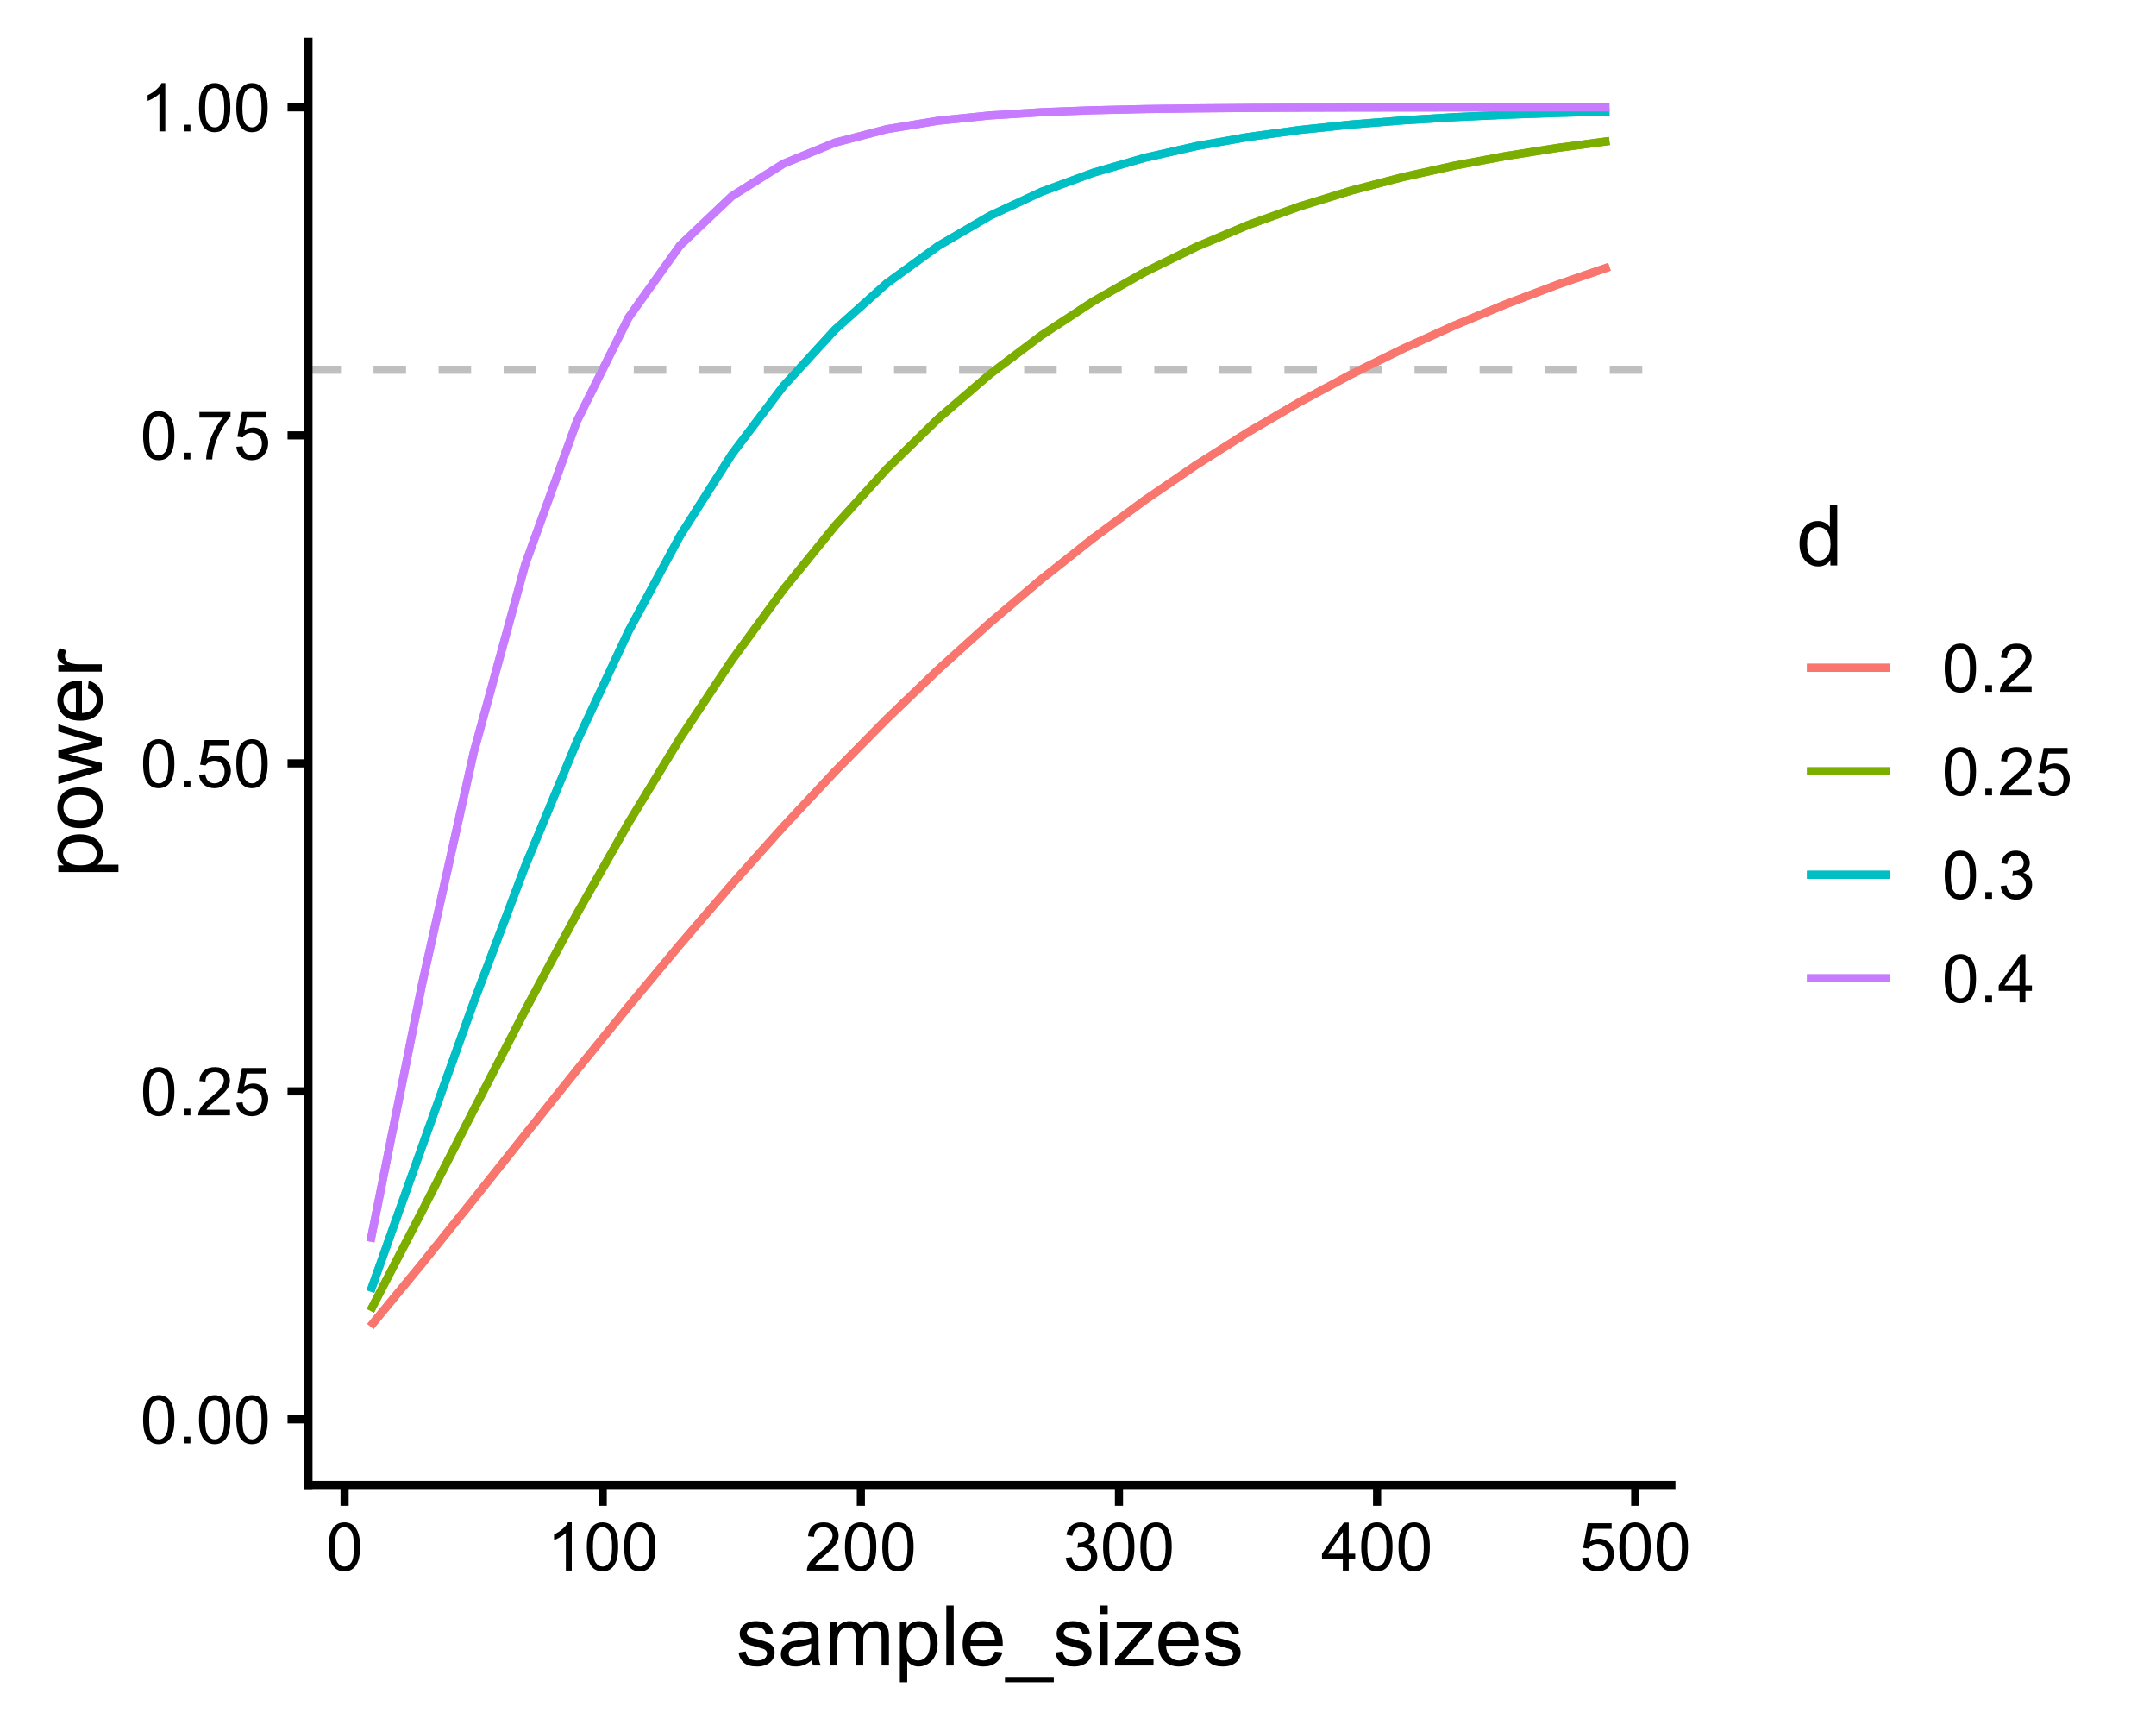
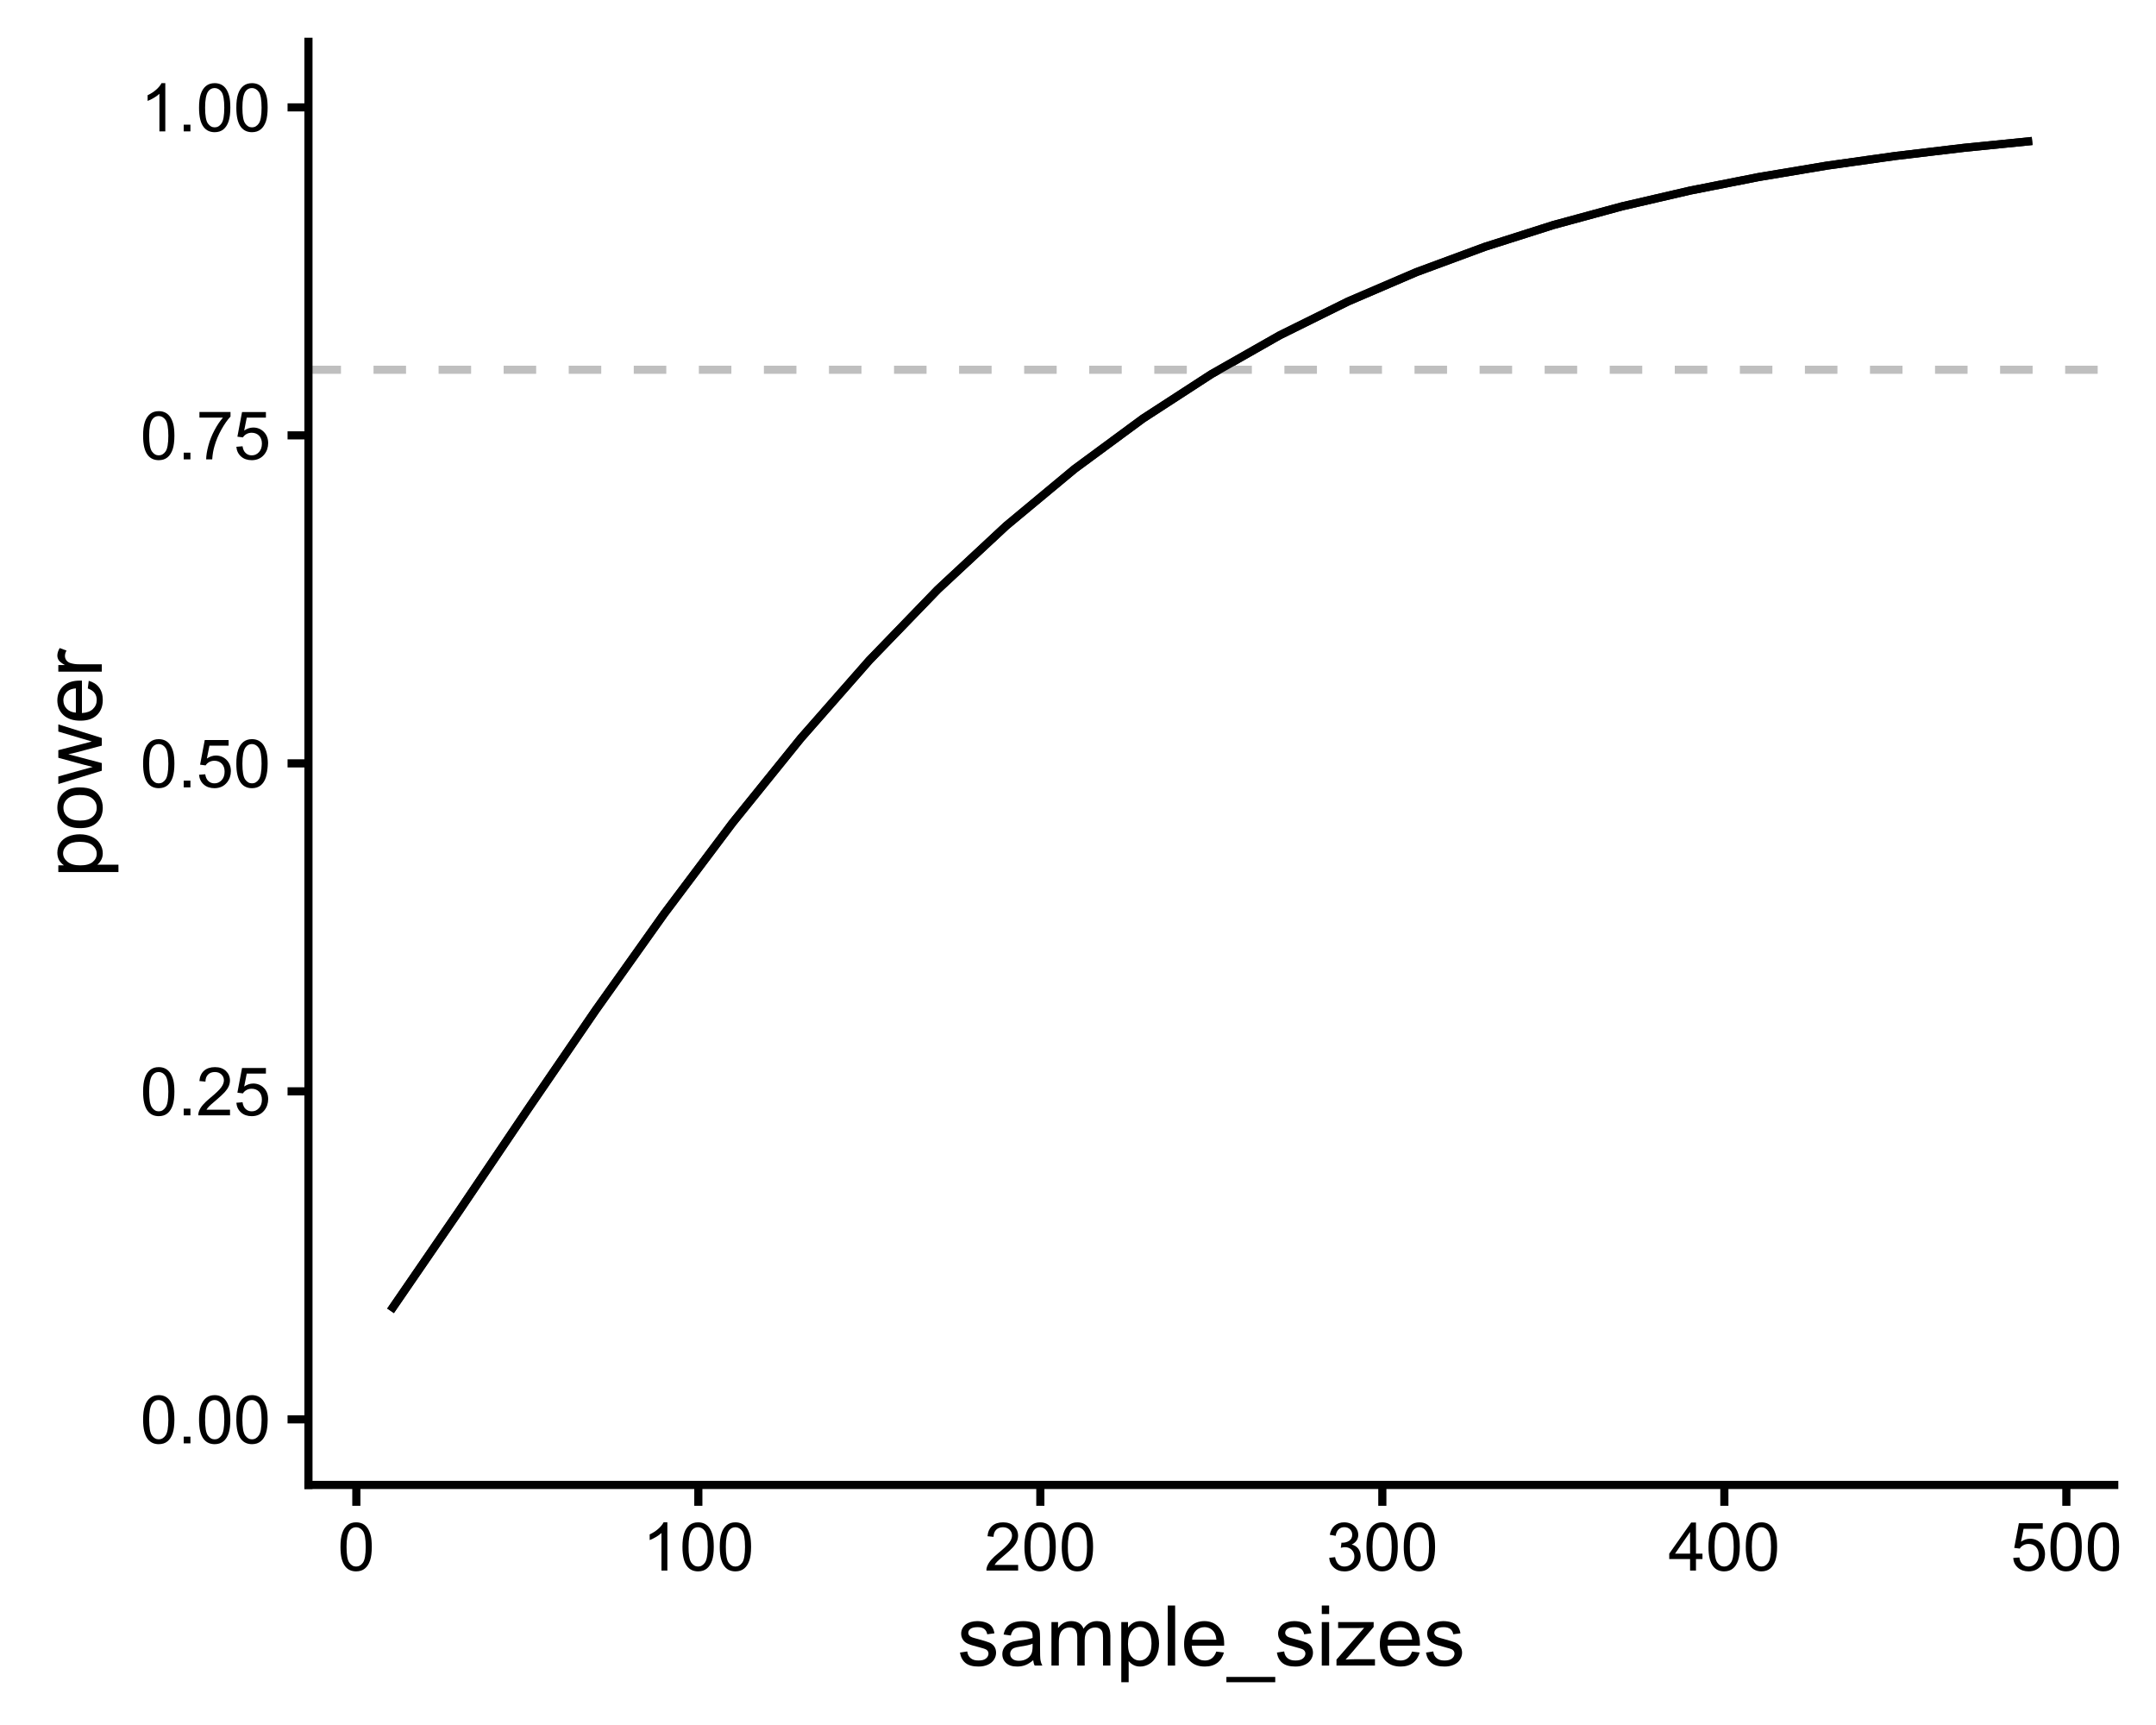
<svg xmlns="http://www.w3.org/2000/svg" xmlns:xlink="http://www.w3.org/1999/xlink" width="360pt" height="288pt" viewBox="0 0 360 288">
  <defs>
    <g>
      <g id="glyph-0-0">
        <path d="M 0.465 -3.953 C 0.461 -4.898 0.559 -5.66 0.758 -6.242 C 0.949 -6.816 1.238 -7.262 1.625 -7.578 C 2.008 -7.891 2.492 -8.051 3.078 -8.051 C 3.504 -8.051 3.883 -7.961 4.211 -7.789 C 4.535 -7.613 4.805 -7.363 5.016 -7.039 C 5.227 -6.711 5.391 -6.316 5.512 -5.848 C 5.629 -5.379 5.688 -4.746 5.691 -3.953 C 5.688 -3.012 5.594 -2.254 5.402 -1.676 C 5.207 -1.098 4.918 -0.648 4.535 -0.336 C 4.152 -0.02 3.664 0.133 3.078 0.137 C 2.301 0.133 1.695 -0.141 1.258 -0.695 C 0.727 -1.359 0.461 -2.445 0.465 -3.953 Z M 1.477 -3.953 C 1.477 -2.637 1.629 -1.762 1.938 -1.324 C 2.246 -0.887 2.625 -0.668 3.078 -0.672 C 3.527 -0.668 3.91 -0.887 4.219 -1.328 C 4.523 -1.762 4.676 -2.637 4.68 -3.953 C 4.676 -5.27 4.523 -6.145 4.219 -6.582 C 3.91 -7.012 3.523 -7.23 3.066 -7.234 C 2.613 -7.23 2.254 -7.039 1.984 -6.66 C 1.645 -6.172 1.477 -5.27 1.477 -3.953 Z M 1.477 -3.953 " />
      </g>
      <g id="glyph-0-1">
        <path d="M 1.016 0 L 1.016 -1.121 L 2.137 -1.121 L 2.137 0 Z M 1.016 0 " />
      </g>
      <g id="glyph-0-2">
        <path d="M 5.637 -0.945 L 5.637 0 L 0.34 0 C 0.332 -0.234 0.367 -0.461 0.453 -0.684 C 0.586 -1.043 0.805 -1.398 1.102 -1.75 C 1.398 -2.098 1.828 -2.504 2.391 -2.965 C 3.258 -3.676 3.844 -4.238 4.156 -4.66 C 4.461 -5.074 4.617 -5.473 4.617 -5.848 C 4.617 -6.234 4.477 -6.562 4.195 -6.832 C 3.914 -7.098 3.551 -7.23 3.105 -7.234 C 2.629 -7.23 2.25 -7.09 1.969 -6.809 C 1.684 -6.523 1.539 -6.129 1.535 -5.629 L 0.523 -5.73 C 0.59 -6.484 0.852 -7.059 1.305 -7.457 C 1.754 -7.852 2.363 -8.051 3.129 -8.051 C 3.895 -8.051 4.5 -7.836 4.953 -7.41 C 5.398 -6.98 5.625 -6.453 5.629 -5.824 C 5.625 -5.504 5.559 -5.188 5.43 -4.879 C 5.297 -4.566 5.078 -4.238 4.777 -3.898 C 4.469 -3.555 3.965 -3.086 3.258 -2.488 C 2.668 -1.992 2.289 -1.656 2.121 -1.48 C 1.953 -1.301 1.812 -1.121 1.707 -0.945 Z M 5.637 -0.945 " />
      </g>
      <g id="glyph-0-3">
        <path d="M 0.465 -2.102 L 1.5 -2.188 C 1.574 -1.68 1.75 -1.301 2.031 -1.051 C 2.309 -0.793 2.645 -0.668 3.039 -0.672 C 3.512 -0.668 3.914 -0.848 4.242 -1.207 C 4.57 -1.566 4.734 -2.039 4.734 -2.629 C 4.734 -3.188 4.574 -3.629 4.262 -3.957 C 3.941 -4.277 3.531 -4.441 3.023 -4.445 C 2.703 -4.441 2.414 -4.371 2.164 -4.23 C 1.906 -4.086 1.707 -3.898 1.562 -3.668 L 0.641 -3.789 L 1.418 -7.906 L 5.402 -7.906 L 5.402 -6.969 L 2.203 -6.969 L 1.773 -4.812 C 2.25 -5.145 2.754 -5.312 3.285 -5.316 C 3.984 -5.312 4.574 -5.07 5.059 -4.586 C 5.535 -4.098 5.777 -3.477 5.781 -2.719 C 5.777 -1.992 5.566 -1.363 5.145 -0.836 C 4.629 -0.188 3.926 0.133 3.039 0.137 C 2.309 0.133 1.715 -0.066 1.254 -0.477 C 0.793 -0.883 0.527 -1.426 0.465 -2.102 Z M 0.465 -2.102 " />
      </g>
      <g id="glyph-0-4">
        <path d="M 0.531 -6.969 L 0.531 -7.914 L 5.719 -7.914 L 5.719 -7.148 C 5.207 -6.602 4.699 -5.879 4.199 -4.98 C 3.695 -4.082 3.309 -3.156 3.039 -2.203 C 2.84 -1.531 2.715 -0.797 2.664 0 L 1.652 0 C 1.66 -0.629 1.781 -1.391 2.023 -2.285 C 2.258 -3.176 2.598 -4.035 3.043 -4.867 C 3.48 -5.695 3.953 -6.395 4.457 -6.969 Z M 0.531 -6.969 " />
      </g>
      <g id="glyph-0-5">
        <path d="M 4.172 0 L 3.188 0 L 3.188 -6.273 C 2.949 -6.043 2.637 -5.816 2.254 -5.594 C 1.867 -5.363 1.523 -5.195 1.219 -5.086 L 1.219 -6.039 C 1.77 -6.293 2.25 -6.605 2.664 -6.977 C 3.074 -7.344 3.367 -7.703 3.539 -8.051 L 4.172 -8.051 Z M 4.172 0 " />
      </g>
      <g id="glyph-0-6">
        <path d="M 0.469 -2.117 L 1.453 -2.246 C 1.566 -1.684 1.758 -1.281 2.031 -1.039 C 2.301 -0.789 2.633 -0.668 3.023 -0.672 C 3.484 -0.668 3.875 -0.828 4.195 -1.152 C 4.516 -1.473 4.676 -1.871 4.676 -2.348 C 4.676 -2.797 4.527 -3.168 4.23 -3.465 C 3.934 -3.754 3.559 -3.902 3.105 -3.906 C 2.918 -3.902 2.684 -3.867 2.41 -3.797 L 2.52 -4.66 C 2.586 -4.648 2.637 -4.645 2.68 -4.648 C 3.094 -4.645 3.473 -4.754 3.812 -4.977 C 4.145 -5.191 4.312 -5.531 4.316 -5.988 C 4.312 -6.348 4.191 -6.645 3.949 -6.887 C 3.703 -7.121 3.387 -7.242 3.004 -7.242 C 2.617 -7.242 2.297 -7.121 2.047 -6.879 C 1.789 -6.637 1.625 -6.273 1.555 -5.797 L 0.57 -5.973 C 0.688 -6.629 0.961 -7.141 1.387 -7.504 C 1.812 -7.867 2.344 -8.051 2.98 -8.051 C 3.414 -8.051 3.816 -7.957 4.188 -7.77 C 4.555 -7.582 4.836 -7.324 5.035 -7 C 5.227 -6.672 5.324 -6.328 5.328 -5.965 C 5.324 -5.617 5.23 -5.301 5.047 -5.02 C 4.859 -4.734 4.586 -4.508 4.223 -4.344 C 4.695 -4.23 5.062 -4.004 5.324 -3.66 C 5.586 -3.312 5.719 -2.883 5.719 -2.367 C 5.719 -1.664 5.461 -1.07 4.953 -0.586 C 4.438 -0.102 3.793 0.141 3.02 0.141 C 2.312 0.141 1.73 -0.066 1.266 -0.488 C 0.801 -0.902 0.535 -1.445 0.469 -2.117 Z M 0.469 -2.117 " />
      </g>
      <g id="glyph-0-7">
        <path d="M 3.621 0 L 3.621 -1.918 L 0.141 -1.918 L 0.141 -2.82 L 3.801 -8.016 L 4.605 -8.016 L 4.605 -2.82 L 5.688 -2.82 L 5.688 -1.918 L 4.605 -1.918 L 4.605 0 Z M 3.621 -2.82 L 3.621 -6.438 L 1.109 -2.82 Z M 3.621 -2.82 " />
      </g>
      <g id="glyph-1-0">
        <path d="M 0.43 -2.168 L 1.648 -2.359 C 1.711 -1.867 1.902 -1.492 2.219 -1.234 C 2.527 -0.973 2.965 -0.844 3.527 -0.848 C 4.09 -0.844 4.508 -0.957 4.785 -1.191 C 5.055 -1.418 5.191 -1.691 5.195 -2.004 C 5.191 -2.281 5.07 -2.5 4.832 -2.66 C 4.66 -2.77 4.242 -2.906 3.574 -3.078 C 2.672 -3.301 2.047 -3.5 1.699 -3.668 C 1.348 -3.832 1.082 -4.059 0.906 -4.355 C 0.723 -4.645 0.633 -4.973 0.637 -5.332 C 0.633 -5.652 0.707 -5.949 0.855 -6.23 C 1.004 -6.504 1.203 -6.734 1.461 -6.918 C 1.648 -7.055 1.91 -7.172 2.246 -7.273 C 2.574 -7.367 2.93 -7.418 3.309 -7.422 C 3.875 -7.418 4.375 -7.336 4.809 -7.176 C 5.234 -7.008 5.551 -6.785 5.762 -6.508 C 5.965 -6.227 6.109 -5.852 6.188 -5.387 L 4.984 -5.223 C 4.926 -5.59 4.766 -5.883 4.508 -6.098 C 4.242 -6.305 3.875 -6.41 3.398 -6.414 C 2.832 -6.41 2.426 -6.316 2.188 -6.133 C 1.941 -5.941 1.82 -5.723 1.824 -5.477 C 1.82 -5.312 1.871 -5.168 1.977 -5.047 C 2.07 -4.91 2.227 -4.801 2.445 -4.719 C 2.566 -4.668 2.93 -4.562 3.535 -4.402 C 4.402 -4.168 5.012 -3.98 5.355 -3.832 C 5.699 -3.684 5.969 -3.465 6.164 -3.184 C 6.359 -2.898 6.457 -2.551 6.461 -2.133 C 6.457 -1.719 6.336 -1.332 6.102 -0.973 C 5.859 -0.609 5.516 -0.328 5.066 -0.133 C 4.613 0.066 4.102 0.164 3.535 0.164 C 2.586 0.164 1.867 -0.031 1.375 -0.422 C 0.879 -0.812 0.562 -1.395 0.43 -2.168 Z M 0.43 -2.168 " />
      </g>
      <g id="glyph-1-1">
        <path d="M 5.66 -0.895 C 5.203 -0.504 4.762 -0.23 4.344 -0.074 C 3.918 0.086 3.469 0.164 2.988 0.164 C 2.188 0.164 1.574 -0.027 1.148 -0.418 C 0.719 -0.805 0.504 -1.305 0.508 -1.914 C 0.504 -2.266 0.586 -2.59 0.75 -2.887 C 0.91 -3.18 1.121 -3.414 1.383 -3.594 C 1.645 -3.77 1.938 -3.906 2.27 -4 C 2.508 -4.059 2.875 -4.121 3.363 -4.184 C 4.355 -4.301 5.086 -4.441 5.559 -4.609 C 5.559 -4.773 5.559 -4.879 5.562 -4.93 C 5.559 -5.426 5.445 -5.781 5.215 -5.988 C 4.898 -6.266 4.43 -6.402 3.812 -6.406 C 3.23 -6.402 2.805 -6.301 2.531 -6.102 C 2.254 -5.895 2.051 -5.535 1.922 -5.023 L 0.719 -5.188 C 0.824 -5.699 1.004 -6.117 1.258 -6.434 C 1.504 -6.75 1.867 -6.992 2.344 -7.164 C 2.816 -7.332 3.363 -7.418 3.992 -7.422 C 4.609 -7.418 5.113 -7.344 5.504 -7.203 C 5.887 -7.055 6.172 -6.871 6.359 -6.652 C 6.539 -6.43 6.668 -6.152 6.742 -5.816 C 6.777 -5.605 6.797 -5.227 6.801 -4.684 L 6.801 -3.043 C 6.797 -1.895 6.824 -1.172 6.879 -0.871 C 6.934 -0.566 7.035 -0.277 7.191 0 L 5.906 0 C 5.777 -0.254 5.695 -0.551 5.66 -0.895 Z M 5.559 -3.645 C 5.109 -3.461 4.438 -3.305 3.547 -3.18 C 3.039 -3.105 2.684 -3.023 2.473 -2.934 C 2.262 -2.84 2.098 -2.707 1.988 -2.531 C 1.871 -2.355 1.816 -2.16 1.82 -1.949 C 1.816 -1.617 1.941 -1.344 2.191 -1.129 C 2.438 -0.906 2.801 -0.797 3.281 -0.801 C 3.754 -0.797 4.176 -0.898 4.547 -1.109 C 4.914 -1.312 5.184 -1.598 5.359 -1.961 C 5.488 -2.238 5.555 -2.648 5.559 -3.191 Z M 5.559 -3.645 " />
      </g>
      <g id="glyph-1-2">
        <path d="M 0.922 0 L 0.922 -7.258 L 2.023 -7.258 L 2.023 -6.242 C 2.25 -6.594 2.555 -6.879 2.934 -7.098 C 3.309 -7.309 3.738 -7.418 4.227 -7.422 C 4.758 -7.418 5.199 -7.305 5.547 -7.086 C 5.887 -6.859 6.129 -6.551 6.273 -6.152 C 6.848 -6.996 7.594 -7.418 8.516 -7.422 C 9.234 -7.418 9.789 -7.219 10.176 -6.824 C 10.562 -6.422 10.758 -5.809 10.758 -4.984 L 10.758 0 L 9.535 0 L 9.535 -4.574 C 9.531 -5.062 9.492 -5.418 9.414 -5.637 C 9.332 -5.852 9.188 -6.023 8.98 -6.16 C 8.77 -6.289 8.523 -6.355 8.242 -6.359 C 7.73 -6.355 7.309 -6.188 6.973 -5.848 C 6.637 -5.508 6.469 -4.965 6.469 -4.219 L 6.469 0 L 5.234 0 L 5.234 -4.719 C 5.23 -5.262 5.133 -5.672 4.934 -5.949 C 4.73 -6.219 4.402 -6.355 3.953 -6.359 C 3.602 -6.355 3.281 -6.266 2.988 -6.086 C 2.695 -5.902 2.48 -5.637 2.352 -5.285 C 2.215 -4.934 2.148 -4.426 2.152 -3.766 L 2.152 0 Z M 0.922 0 " />
      </g>
      <g id="glyph-1-3">
        <path d="M 0.922 2.781 L 0.922 -7.258 L 2.043 -7.258 L 2.043 -6.316 C 2.305 -6.684 2.602 -6.957 2.938 -7.145 C 3.266 -7.324 3.672 -7.418 4.148 -7.422 C 4.766 -7.418 5.312 -7.258 5.789 -6.945 C 6.262 -6.625 6.617 -6.176 6.863 -5.594 C 7.102 -5.012 7.223 -4.375 7.227 -3.684 C 7.223 -2.938 7.09 -2.27 6.824 -1.676 C 6.555 -1.082 6.168 -0.625 5.664 -0.309 C 5.152 0.008 4.617 0.164 4.062 0.164 C 3.648 0.164 3.281 0.078 2.957 -0.094 C 2.629 -0.266 2.359 -0.484 2.152 -0.75 L 2.152 2.781 Z M 2.039 -3.59 C 2.039 -2.652 2.227 -1.961 2.605 -1.516 C 2.98 -1.066 3.438 -0.844 3.977 -0.848 C 4.52 -0.844 4.988 -1.074 5.383 -1.539 C 5.77 -2 5.965 -2.719 5.969 -3.691 C 5.965 -4.613 5.773 -5.305 5.398 -5.77 C 5.016 -6.227 4.562 -6.457 4.031 -6.461 C 3.508 -6.457 3.043 -6.211 2.641 -5.727 C 2.238 -5.234 2.039 -4.523 2.039 -3.59 Z M 2.039 -3.59 " />
      </g>
      <g id="glyph-1-4">
        <path d="M 0.895 0 L 0.895 -10.023 L 2.125 -10.023 L 2.125 0 Z M 0.895 0 " />
      </g>
      <g id="glyph-1-5">
        <path d="M 5.891 -2.336 L 7.164 -2.18 C 6.961 -1.438 6.59 -0.859 6.047 -0.449 C 5.504 -0.039 4.812 0.164 3.973 0.164 C 2.91 0.164 2.066 -0.16 1.445 -0.816 C 0.82 -1.465 0.508 -2.383 0.512 -3.57 C 0.508 -4.785 0.824 -5.734 1.453 -6.41 C 2.082 -7.082 2.898 -7.418 3.902 -7.422 C 4.871 -7.418 5.664 -7.086 6.281 -6.43 C 6.895 -5.766 7.199 -4.84 7.203 -3.645 C 7.199 -3.57 7.199 -3.461 7.199 -3.316 L 1.785 -3.316 C 1.828 -2.516 2.055 -1.902 2.461 -1.48 C 2.867 -1.055 3.371 -0.844 3.977 -0.848 C 4.426 -0.844 4.812 -0.961 5.133 -1.203 C 5.453 -1.438 5.703 -1.816 5.891 -2.336 Z M 1.852 -4.328 L 5.906 -4.328 C 5.852 -4.934 5.695 -5.391 5.441 -5.703 C 5.047 -6.172 4.539 -6.41 3.918 -6.414 C 3.352 -6.41 2.875 -6.219 2.492 -5.844 C 2.102 -5.461 1.891 -4.957 1.852 -4.328 Z M 1.852 -4.328 " />
      </g>
      <g id="glyph-1-6">
        <path d="M -0.211 2.781 L -0.211 1.895 L 7.945 1.895 L 7.945 2.781 Z M -0.211 2.781 " />
      </g>
      <g id="glyph-1-7">
        <path d="M 0.93 -8.605 L 0.93 -10.023 L 2.16 -10.023 L 2.16 -8.605 Z M 0.93 0 L 0.93 -7.258 L 2.16 -7.258 L 2.16 0 Z M 0.93 0 " />
      </g>
      <g id="glyph-1-8">
        <path d="M 0.273 0 L 0.273 -1 L 4.895 -6.305 C 4.367 -6.273 3.906 -6.258 3.508 -6.262 L 0.547 -6.262 L 0.547 -7.258 L 6.48 -7.258 L 6.48 -6.445 L 2.551 -1.84 L 1.789 -1 C 2.336 -1.035 2.855 -1.055 3.344 -1.059 L 6.699 -1.059 L 6.699 0 Z M 0.273 0 " />
      </g>
-       <g id="glyph-1-9">
-         <path d="M 5.633 0 L 5.633 -0.914 C 5.168 -0.195 4.492 0.164 3.602 0.164 C 3.02 0.164 2.488 0.008 2.004 -0.312 C 1.52 -0.629 1.141 -1.074 0.875 -1.648 C 0.605 -2.219 0.473 -2.879 0.477 -3.625 C 0.473 -4.348 0.594 -5.004 0.84 -5.594 C 1.078 -6.184 1.441 -6.637 1.926 -6.949 C 2.406 -7.262 2.945 -7.418 3.547 -7.422 C 3.98 -7.418 4.371 -7.324 4.715 -7.145 C 5.055 -6.957 5.332 -6.719 5.551 -6.426 L 5.551 -10.023 L 6.773 -10.023 L 6.773 0 Z M 1.742 -3.625 C 1.738 -2.691 1.934 -1.996 2.328 -1.535 C 2.719 -1.074 3.184 -0.844 3.719 -0.848 C 4.254 -0.844 4.711 -1.062 5.086 -1.508 C 5.461 -1.945 5.648 -2.617 5.652 -3.52 C 5.648 -4.512 5.457 -5.242 5.078 -5.707 C 4.691 -6.172 4.219 -6.402 3.664 -6.406 C 3.113 -6.402 2.656 -6.18 2.293 -5.734 C 1.922 -5.285 1.738 -4.582 1.742 -3.625 Z M 1.742 -3.625 " />
-       </g>
      <g id="glyph-2-0">
        <path d="M 2.781 -0.922 L -7.258 -0.922 L -7.258 -2.043 L -6.316 -2.043 C -6.684 -2.305 -6.957 -2.602 -7.145 -2.938 C -7.324 -3.266 -7.418 -3.672 -7.422 -4.148 C -7.418 -4.766 -7.258 -5.312 -6.945 -5.789 C -6.625 -6.262 -6.176 -6.617 -5.594 -6.863 C -5.012 -7.102 -4.375 -7.223 -3.684 -7.227 C -2.938 -7.223 -2.27 -7.09 -1.676 -6.824 C -1.082 -6.555 -0.625 -6.168 -0.309 -5.664 C 0.008 -5.152 0.164 -4.617 0.164 -4.062 C 0.164 -3.648 0.078 -3.281 -0.094 -2.957 C -0.266 -2.629 -0.484 -2.359 -0.75 -2.152 L 2.781 -2.152 Z M -3.59 -2.039 C -2.652 -2.039 -1.961 -2.227 -1.516 -2.605 C -1.066 -2.98 -0.844 -3.438 -0.848 -3.977 C -0.844 -4.52 -1.074 -4.988 -1.539 -5.383 C -2 -5.77 -2.719 -5.965 -3.691 -5.969 C -4.613 -5.965 -5.305 -5.773 -5.77 -5.398 C -6.227 -5.016 -6.457 -4.562 -6.461 -4.031 C -6.457 -3.508 -6.211 -3.043 -5.727 -2.641 C -5.234 -2.238 -4.523 -2.039 -3.59 -2.039 Z M -3.59 -2.039 " />
      </g>
      <g id="glyph-2-1">
        <path d="M -3.629 -0.465 C -4.973 -0.461 -5.969 -0.836 -6.617 -1.586 C -7.148 -2.207 -7.418 -2.969 -7.422 -3.871 C -7.418 -4.867 -7.09 -5.684 -6.441 -6.316 C -5.785 -6.949 -4.883 -7.266 -3.73 -7.266 C -2.797 -7.266 -2.062 -7.125 -1.527 -6.844 C -0.988 -6.562 -0.57 -6.152 -0.277 -5.621 C 0.02 -5.082 0.164 -4.5 0.164 -3.867 C 0.164 -2.852 -0.16 -2.027 -0.812 -1.402 C -1.461 -0.773 -2.398 -0.461 -3.629 -0.465 Z M -3.629 -1.73 C -2.695 -1.727 -2 -1.93 -1.539 -2.336 C -1.074 -2.738 -0.844 -3.25 -0.848 -3.867 C -0.844 -4.477 -1.074 -4.984 -1.543 -5.391 C -2.004 -5.797 -2.715 -6 -3.672 -6 C -4.566 -6 -5.246 -5.793 -5.711 -5.387 C -6.172 -4.977 -6.402 -4.473 -6.406 -3.871 C -6.402 -3.25 -6.172 -2.738 -5.715 -2.336 C -5.25 -1.93 -4.555 -1.727 -3.629 -1.73 Z M -3.629 -1.73 " />
      </g>
      <g id="glyph-2-2">
        <path d="M 0 -2.262 L -7.258 -0.043 L -7.258 -1.312 L -3.07 -2.469 L -1.512 -2.898 C -1.586 -2.914 -2.082 -3.039 -3.008 -3.273 L -7.258 -4.43 L -7.258 -5.695 L -3.047 -6.781 L -1.66 -7.145 L -3.062 -7.562 L -7.258 -8.805 L -7.258 -10 L 0 -7.73 L 0 -6.453 L -4.348 -5.297 L -5.586 -5.016 L 0 -3.547 Z M 0 -2.262 " />
      </g>
      <g id="glyph-2-3">
        <path d="M -2.336 -5.891 L -2.18 -7.164 C -1.438 -6.961 -0.859 -6.59 -0.449 -6.047 C -0.039 -5.504 0.164 -4.812 0.164 -3.973 C 0.164 -2.91 -0.16 -2.066 -0.816 -1.445 C -1.465 -0.82 -2.383 -0.508 -3.57 -0.512 C -4.785 -0.508 -5.734 -0.824 -6.41 -1.453 C -7.082 -2.082 -7.418 -2.898 -7.422 -3.902 C -7.418 -4.871 -7.086 -5.664 -6.43 -6.281 C -5.766 -6.895 -4.84 -7.199 -3.645 -7.203 C -3.57 -7.199 -3.461 -7.199 -3.316 -7.199 L -3.316 -1.785 C -2.516 -1.828 -1.902 -2.055 -1.48 -2.461 C -1.055 -2.867 -0.844 -3.371 -0.848 -3.977 C -0.844 -4.426 -0.961 -4.812 -1.203 -5.133 C -1.438 -5.453 -1.816 -5.703 -2.336 -5.891 Z M -4.328 -1.852 L -4.328 -5.906 C -4.934 -5.852 -5.391 -5.695 -5.703 -5.441 C -6.172 -5.047 -6.41 -4.539 -6.414 -3.918 C -6.41 -3.352 -6.219 -2.875 -5.844 -2.492 C -5.461 -2.102 -4.957 -1.891 -4.328 -1.852 Z M -4.328 -1.852 " />
      </g>
      <g id="glyph-2-4">
        <path d="M 0 -0.91 L -7.258 -0.91 L -7.258 -2.016 L -6.16 -2.016 C -6.668 -2.297 -7.008 -2.559 -7.176 -2.801 C -7.336 -3.039 -7.418 -3.301 -7.422 -3.59 C -7.418 -4 -7.285 -4.422 -7.027 -4.852 L -5.887 -4.43 C -6.062 -4.129 -6.152 -3.828 -6.152 -3.527 C -6.152 -3.258 -6.07 -3.016 -5.91 -2.801 C -5.746 -2.586 -5.52 -2.434 -5.234 -2.344 C -4.793 -2.207 -4.316 -2.137 -3.801 -2.141 L 0 -2.141 Z M 0 -0.91 " />
      </g>
    </g>
    <clipPath id="clip-0">
-       <path clip-rule="nonzero" d="M 51.504 6.973 L 279.078 6.973 L 279.078 247.918 L 51.504 247.918 Z M 51.504 6.973 " />
+       <path clip-rule="nonzero" d="M 51.504 6.973 L 353.027 6.973 L 353.027 247.918 L 51.504 247.918 Z M 51.504 6.973 " />
    </clipPath>
    <clipPath id="clip-1">
-       <path clip-rule="nonzero" d="M 51.504 61 L 279.078 61 L 279.078 63 L 51.504 63 Z M 51.504 61 " />
+       <path clip-rule="nonzero" d="M 51.504 61 L 353.027 61 L 353.027 63 L 51.504 63 Z M 51.504 61 " />
    </clipPath>
  </defs>
  <rect x="-36" y="-28.8" width="432" height="345.6" fill="rgb(100%, 100%, 100%)" fill-opacity="1" />
  <rect x="-36" y="-28.8" width="432" height="345.6" fill="rgb(100%, 100%, 100%)" fill-opacity="1" />
  <path fill="none" stroke-width="1.358" stroke-linecap="round" stroke-linejoin="round" stroke="rgb(100%, 100%, 100%)" stroke-opacity="1" stroke-miterlimit="10" d="M 0 288 L 360 288 L 360 0 L 0 0 Z M 0 288 " />
  <g clip-path="url(#clip-0)">
-     <path fill-rule="nonzero" fill="rgb(100%, 100%, 100%)" fill-opacity="1" d="M 51.504 247.922 L 279.078 247.922 L 279.078 6.977 L 51.504 6.977 Z M 51.504 247.922 " />
+     <path fill-rule="nonzero" fill="rgb(100%, 100%, 100%)" fill-opacity="1" d="M 51.504 247.922 L 353.027 247.922 L 353.027 6.977 L 51.504 6.977 Z M 51.504 247.922 " />
  </g>
-   <path fill="none" stroke-width="1.358" stroke-linecap="butt" stroke-linejoin="round" stroke="rgb(97.255%, 46.275%, 42.745%)" stroke-opacity="1" stroke-miterlimit="10" d="M 61.848 221.457 L 70.469 210.973 L 79.09 200.242 L 87.707 189.414 L 96.328 178.637 L 104.949 168.023 L 113.57 157.668 L 122.191 147.645 L 130.809 138.004 L 139.43 128.797 L 148.051 120.047 L 156.672 111.773 L 165.289 103.984 L 173.91 96.68 L 182.531 89.855 L 191.152 83.504 L 199.773 77.609 L 208.391 72.156 L 217.012 67.121 L 225.633 62.484 L 234.254 58.23 L 242.875 54.328 L 251.492 50.762 L 260.113 47.508 L 268.734 44.543 " />
-   <path fill="none" stroke-width="1.358" stroke-linecap="butt" stroke-linejoin="round" stroke="rgb(48.627%, 68.235%, 0%)" stroke-opacity="1" stroke-miterlimit="10" d="M 61.848 218.848 L 70.469 202.23 L 79.09 185.324 L 87.707 168.641 L 96.328 152.57 L 104.949 137.379 L 113.57 123.238 L 122.191 110.242 L 130.809 98.43 L 139.43 87.797 L 148.051 78.301 L 156.672 69.883 L 165.289 62.469 L 173.91 55.977 L 182.531 50.324 L 191.152 45.426 L 199.773 41.203 L 208.391 37.57 L 217.012 34.465 L 225.633 31.816 L 234.254 29.562 L 242.875 27.652 L 251.492 26.043 L 260.113 24.684 L 268.734 23.539 " />
-   <path fill="none" stroke-width="1.358" stroke-linecap="butt" stroke-linejoin="round" stroke="rgb(0%, 74.902%, 76.863%)" stroke-opacity="1" stroke-miterlimit="10" d="M 61.848 215.629 L 70.469 191.441 L 79.09 167.355 L 87.707 144.57 L 96.328 123.801 L 104.949 105.395 L 113.57 89.434 L 122.191 75.848 L 130.809 64.457 L 139.43 55.027 L 148.051 47.309 L 156.672 41.051 L 165.289 36.023 L 173.91 32.016 L 182.531 28.84 L 191.152 26.344 L 199.773 24.391 L 208.391 22.871 L 217.012 21.695 L 225.633 20.789 L 234.254 20.094 L 242.875 19.562 L 251.492 19.156 L 260.113 18.848 L 268.734 18.617 " />
-   <path fill="none" stroke-width="1.358" stroke-linecap="butt" stroke-linejoin="round" stroke="rgb(78.039%, 48.627%, 100%)" stroke-opacity="1" stroke-miterlimit="10" d="M 61.848 207.301 L 70.469 164.352 L 79.09 125.652 L 87.707 94.211 L 96.328 70.324 L 104.949 53.027 L 113.57 40.953 L 122.191 32.762 L 130.809 27.336 L 139.43 23.812 L 148.051 21.566 L 156.672 20.152 L 165.289 19.273 L 173.91 18.734 L 182.531 18.406 L 191.152 18.211 L 199.773 18.094 L 208.391 18.023 L 217.012 17.98 L 225.633 17.957 L 234.254 17.945 L 242.875 17.938 L 251.492 17.934 L 260.113 17.93 L 268.734 17.93 " />
+   <path fill="none" stroke-width="1.358" stroke-linecap="butt" stroke-linejoin="round" stroke="rgb(0%, 0%, 0%)" stroke-opacity="1" stroke-miterlimit="10" d="M 65.211 218.848 L 76.629 202.23 L 88.051 185.324 L 99.473 168.641 L 110.895 152.57 L 122.316 137.379 L 133.738 123.238 L 145.16 110.242 L 156.578 98.43 L 168 87.797 L 179.422 78.301 L 190.844 69.883 L 202.266 62.469 L 213.688 55.977 L 225.109 50.324 L 236.527 45.426 L 247.949 41.203 L 259.371 37.57 L 270.793 34.465 L 282.215 31.816 L 293.637 29.562 L 305.055 27.652 L 316.477 26.043 L 327.898 24.684 L 339.32 23.539 " />
  <g clip-path="url(#clip-1)">
-     <path fill="none" stroke-width="1.358" stroke-linecap="butt" stroke-linejoin="round" stroke="rgb(74.902%, 74.902%, 74.902%)" stroke-opacity="1" stroke-dasharray="5.432 5.432" stroke-miterlimit="10" d="M 51.504 61.734 L 279.078 61.734 " />
+     <path fill="none" stroke-width="1.358" stroke-linecap="butt" stroke-linejoin="round" stroke="rgb(74.902%, 74.902%, 74.902%)" stroke-opacity="1" stroke-dasharray="5.432 5.432" stroke-miterlimit="10" d="M 51.504 61.734 L 353.027 61.734 " />
  </g>
-   <path fill="none" stroke-width="1.358" stroke-linecap="butt" stroke-linejoin="round" stroke="rgb(97.255%, 46.275%, 42.745%)" stroke-opacity="1" stroke-miterlimit="10" d="M 61.848 221.457 L 70.469 210.973 L 79.09 200.242 L 87.707 189.414 L 96.328 178.637 L 104.949 168.023 L 113.57 157.668 L 122.191 147.645 L 130.809 138.004 L 139.43 128.797 L 148.051 120.047 L 156.672 111.773 L 165.289 103.984 L 173.91 96.68 L 182.531 89.855 L 191.152 83.504 L 199.773 77.609 L 208.391 72.156 L 217.012 67.121 L 225.633 62.484 L 234.254 58.23 L 242.875 54.328 L 251.492 50.762 L 260.113 47.508 L 268.734 44.543 " />
-   <path fill="none" stroke-width="1.358" stroke-linecap="butt" stroke-linejoin="round" stroke="rgb(48.627%, 68.235%, 0%)" stroke-opacity="1" stroke-miterlimit="10" d="M 61.848 218.848 L 70.469 202.23 L 79.09 185.324 L 87.707 168.641 L 96.328 152.57 L 104.949 137.379 L 113.57 123.238 L 122.191 110.242 L 130.809 98.43 L 139.43 87.797 L 148.051 78.301 L 156.672 69.883 L 165.289 62.469 L 173.91 55.977 L 182.531 50.324 L 191.152 45.426 L 199.773 41.203 L 208.391 37.57 L 217.012 34.465 L 225.633 31.816 L 234.254 29.562 L 242.875 27.652 L 251.492 26.043 L 260.113 24.684 L 268.734 23.539 " />
-   <path fill="none" stroke-width="1.358" stroke-linecap="butt" stroke-linejoin="round" stroke="rgb(0%, 74.902%, 76.863%)" stroke-opacity="1" stroke-miterlimit="10" d="M 61.848 215.629 L 70.469 191.441 L 79.09 167.355 L 87.707 144.57 L 96.328 123.801 L 104.949 105.395 L 113.57 89.434 L 122.191 75.848 L 130.809 64.457 L 139.43 55.027 L 148.051 47.309 L 156.672 41.051 L 165.289 36.023 L 173.91 32.016 L 182.531 28.84 L 191.152 26.344 L 199.773 24.391 L 208.391 22.871 L 217.012 21.695 L 225.633 20.789 L 234.254 20.094 L 242.875 19.562 L 251.492 19.156 L 260.113 18.848 L 268.734 18.617 " />
-   <path fill="none" stroke-width="1.358" stroke-linecap="butt" stroke-linejoin="round" stroke="rgb(78.039%, 48.627%, 100%)" stroke-opacity="1" stroke-miterlimit="10" d="M 61.848 207.301 L 70.469 164.352 L 79.09 125.652 L 87.707 94.211 L 96.328 70.324 L 104.949 53.027 L 113.57 40.953 L 122.191 32.762 L 130.809 27.336 L 139.43 23.812 L 148.051 21.566 L 156.672 20.152 L 165.289 19.273 L 173.91 18.734 L 182.531 18.406 L 191.152 18.211 L 199.773 18.094 L 208.391 18.023 L 217.012 17.98 L 225.633 17.957 L 234.254 17.945 L 242.875 17.938 L 251.492 17.934 L 260.113 17.93 L 268.734 17.93 " />
+   <path fill="none" stroke-width="1.358" stroke-linecap="butt" stroke-linejoin="round" stroke="rgb(0%, 0%, 0%)" stroke-opacity="1" stroke-miterlimit="10" d="M 65.211 218.848 L 76.629 202.23 L 88.051 185.324 L 99.473 168.641 L 110.895 152.57 L 122.316 137.379 L 133.738 123.238 L 145.16 110.242 L 156.578 98.43 L 168 87.797 L 179.422 78.301 L 190.844 69.883 L 202.266 62.469 L 213.688 55.977 L 225.109 50.324 L 236.527 45.426 L 247.949 41.203 L 259.371 37.57 L 270.793 34.465 L 282.215 31.816 L 293.637 29.562 L 305.055 27.652 L 316.477 26.043 L 327.898 24.684 L 339.32 23.539 " />
  <path fill="none" stroke-width="1.358" stroke-linecap="square" stroke-linejoin="round" stroke="rgb(0%, 0%, 0%)" stroke-opacity="1" stroke-miterlimit="10" d="M 51.504 247.922 L 51.504 6.973 " />
  <g fill="rgb(0%, 0%, 0%)" fill-opacity="1">
    <use xlink:href="#glyph-0-0" x="23.43" y="240.977" />
    <use xlink:href="#glyph-0-1" x="29.659" y="240.977" />
    <use xlink:href="#glyph-0-0" x="32.77" y="240.977" />
    <use xlink:href="#glyph-0-0" x="38.999" y="240.977" />
  </g>
  <g fill="rgb(0%, 0%, 0%)" fill-opacity="1">
    <use xlink:href="#glyph-0-0" x="23.43" y="186.215" />
    <use xlink:href="#glyph-0-1" x="29.659" y="186.215" />
    <use xlink:href="#glyph-0-2" x="32.77" y="186.215" />
    <use xlink:href="#glyph-0-3" x="38.999" y="186.215" />
  </g>
  <g fill="rgb(0%, 0%, 0%)" fill-opacity="1">
    <use xlink:href="#glyph-0-0" x="23.43" y="131.457" />
    <use xlink:href="#glyph-0-1" x="29.659" y="131.457" />
    <use xlink:href="#glyph-0-3" x="32.77" y="131.457" />
    <use xlink:href="#glyph-0-0" x="38.999" y="131.457" />
  </g>
  <g fill="rgb(0%, 0%, 0%)" fill-opacity="1">
    <use xlink:href="#glyph-0-0" x="23.43" y="76.695" />
    <use xlink:href="#glyph-0-1" x="29.659" y="76.695" />
    <use xlink:href="#glyph-0-4" x="32.77" y="76.695" />
    <use xlink:href="#glyph-0-3" x="38.999" y="76.695" />
  </g>
  <g fill="rgb(0%, 0%, 0%)" fill-opacity="1">
    <use xlink:href="#glyph-0-5" x="23.43" y="21.934" />
    <use xlink:href="#glyph-0-1" x="29.659" y="21.934" />
    <use xlink:href="#glyph-0-0" x="32.77" y="21.934" />
    <use xlink:href="#glyph-0-0" x="38.999" y="21.934" />
  </g>
  <path fill="none" stroke-width="1.358" stroke-linecap="butt" stroke-linejoin="round" stroke="rgb(0%, 0%, 0%)" stroke-opacity="1" stroke-miterlimit="10" d="M 48.016 236.969 L 51.504 236.969 " />
  <path fill="none" stroke-width="1.358" stroke-linecap="butt" stroke-linejoin="round" stroke="rgb(0%, 0%, 0%)" stroke-opacity="1" stroke-miterlimit="10" d="M 48.016 182.207 L 51.504 182.207 " />
  <path fill="none" stroke-width="1.358" stroke-linecap="butt" stroke-linejoin="round" stroke="rgb(0%, 0%, 0%)" stroke-opacity="1" stroke-miterlimit="10" d="M 48.016 127.449 L 51.504 127.449 " />
  <path fill="none" stroke-width="1.358" stroke-linecap="butt" stroke-linejoin="round" stroke="rgb(0%, 0%, 0%)" stroke-opacity="1" stroke-miterlimit="10" d="M 48.016 72.688 L 51.504 72.688 " />
  <path fill="none" stroke-width="1.358" stroke-linecap="butt" stroke-linejoin="round" stroke="rgb(0%, 0%, 0%)" stroke-opacity="1" stroke-miterlimit="10" d="M 48.016 17.926 L 51.504 17.926 " />
-   <path fill="none" stroke-width="1.358" stroke-linecap="square" stroke-linejoin="round" stroke="rgb(0%, 0%, 0%)" stroke-opacity="1" stroke-miterlimit="10" d="M 51.504 247.922 L 279.078 247.922 " />
-   <path fill="none" stroke-width="1.358" stroke-linecap="butt" stroke-linejoin="round" stroke="rgb(0%, 0%, 0%)" stroke-opacity="1" stroke-miterlimit="10" d="M 57.539 251.406 L 57.539 247.922 " />
-   <path fill="none" stroke-width="1.358" stroke-linecap="butt" stroke-linejoin="round" stroke="rgb(0%, 0%, 0%)" stroke-opacity="1" stroke-miterlimit="10" d="M 100.641 251.406 L 100.641 247.922 " />
-   <path fill="none" stroke-width="1.358" stroke-linecap="butt" stroke-linejoin="round" stroke="rgb(0%, 0%, 0%)" stroke-opacity="1" stroke-miterlimit="10" d="M 143.742 251.406 L 143.742 247.922 " />
-   <path fill="none" stroke-width="1.358" stroke-linecap="butt" stroke-linejoin="round" stroke="rgb(0%, 0%, 0%)" stroke-opacity="1" stroke-miterlimit="10" d="M 186.84 251.406 L 186.84 247.922 " />
-   <path fill="none" stroke-width="1.358" stroke-linecap="butt" stroke-linejoin="round" stroke="rgb(0%, 0%, 0%)" stroke-opacity="1" stroke-miterlimit="10" d="M 229.941 251.406 L 229.941 247.922 " />
-   <path fill="none" stroke-width="1.358" stroke-linecap="butt" stroke-linejoin="round" stroke="rgb(0%, 0%, 0%)" stroke-opacity="1" stroke-miterlimit="10" d="M 273.043 251.406 L 273.043 247.922 " />
+   <path fill="none" stroke-width="1.358" stroke-linecap="square" stroke-linejoin="round" stroke="rgb(0%, 0%, 0%)" stroke-opacity="1" stroke-miterlimit="10" d="M 51.504 247.922 L 353.027 247.922 " />
+   <path fill="none" stroke-width="1.358" stroke-linecap="butt" stroke-linejoin="round" stroke="rgb(0%, 0%, 0%)" stroke-opacity="1" stroke-miterlimit="10" d="M 59.5 251.406 L 59.5 247.922 " />
+   <path fill="none" stroke-width="1.358" stroke-linecap="butt" stroke-linejoin="round" stroke="rgb(0%, 0%, 0%)" stroke-opacity="1" stroke-miterlimit="10" d="M 116.605 251.406 L 116.605 247.922 " />
+   <path fill="none" stroke-width="1.358" stroke-linecap="butt" stroke-linejoin="round" stroke="rgb(0%, 0%, 0%)" stroke-opacity="1" stroke-miterlimit="10" d="M 173.711 251.406 L 173.711 247.922 " />
+   <path fill="none" stroke-width="1.358" stroke-linecap="butt" stroke-linejoin="round" stroke="rgb(0%, 0%, 0%)" stroke-opacity="1" stroke-miterlimit="10" d="M 230.816 251.406 L 230.816 247.922 " />
+   <path fill="none" stroke-width="1.358" stroke-linecap="butt" stroke-linejoin="round" stroke="rgb(0%, 0%, 0%)" stroke-opacity="1" stroke-miterlimit="10" d="M 287.926 251.406 L 287.926 247.922 " />
+   <path fill="none" stroke-width="1.358" stroke-linecap="butt" stroke-linejoin="round" stroke="rgb(0%, 0%, 0%)" stroke-opacity="1" stroke-miterlimit="10" d="M 345.031 251.406 L 345.031 247.922 " />
  <g fill="rgb(0%, 0%, 0%)" fill-opacity="1">
-     <use xlink:href="#glyph-0-0" x="54.426" y="262.215" />
+     <use xlink:href="#glyph-0-0" x="56.387" y="262.215" />
  </g>
  <g fill="rgb(0%, 0%, 0%)" fill-opacity="1">
-     <use xlink:href="#glyph-0-5" x="91.297" y="262.215" />
-     <use xlink:href="#glyph-0-0" x="97.526" y="262.215" />
-     <use xlink:href="#glyph-0-0" x="103.755" y="262.215" />
+     <use xlink:href="#glyph-0-5" x="107.262" y="262.215" />
+     <use xlink:href="#glyph-0-0" x="113.491" y="262.215" />
+     <use xlink:href="#glyph-0-0" x="119.72" y="262.215" />
  </g>
  <g fill="rgb(0%, 0%, 0%)" fill-opacity="1">
-     <use xlink:href="#glyph-0-2" x="134.398" y="262.215" />
-     <use xlink:href="#glyph-0-0" x="140.627" y="262.215" />
-     <use xlink:href="#glyph-0-0" x="146.856" y="262.215" />
+     <use xlink:href="#glyph-0-2" x="164.367" y="262.215" />
+     <use xlink:href="#glyph-0-0" x="170.596" y="262.215" />
+     <use xlink:href="#glyph-0-0" x="176.825" y="262.215" />
  </g>
  <g fill="rgb(0%, 0%, 0%)" fill-opacity="1">
-     <use xlink:href="#glyph-0-6" x="177.496" y="262.215" />
-     <use xlink:href="#glyph-0-0" x="183.725" y="262.215" />
-     <use xlink:href="#glyph-0-0" x="189.954" y="262.215" />
+     <use xlink:href="#glyph-0-6" x="221.473" y="262.215" />
+     <use xlink:href="#glyph-0-0" x="227.702" y="262.215" />
+     <use xlink:href="#glyph-0-0" x="233.93" y="262.215" />
  </g>
  <g fill="rgb(0%, 0%, 0%)" fill-opacity="1">
-     <use xlink:href="#glyph-0-7" x="220.598" y="262.215" />
-     <use xlink:href="#glyph-0-0" x="226.827" y="262.215" />
-     <use xlink:href="#glyph-0-0" x="233.055" y="262.215" />
+     <use xlink:href="#glyph-0-7" x="278.582" y="262.215" />
+     <use xlink:href="#glyph-0-0" x="284.811" y="262.215" />
+     <use xlink:href="#glyph-0-0" x="291.04" y="262.215" />
  </g>
  <g fill="rgb(0%, 0%, 0%)" fill-opacity="1">
-     <use xlink:href="#glyph-0-3" x="263.699" y="262.215" />
-     <use xlink:href="#glyph-0-0" x="269.928" y="262.215" />
-     <use xlink:href="#glyph-0-0" x="276.157" y="262.215" />
+     <use xlink:href="#glyph-0-3" x="335.688" y="262.215" />
+     <use xlink:href="#glyph-0-0" x="341.916" y="262.215" />
+     <use xlink:href="#glyph-0-0" x="348.145" y="262.215" />
  </g>
  <g fill="rgb(0%, 0%, 0%)" fill-opacity="1">
-     <use xlink:href="#glyph-1-0" x="122.883" y="278.078" />
-     <use xlink:href="#glyph-1-1" x="129.883" y="278.078" />
-     <use xlink:href="#glyph-1-2" x="137.669" y="278.078" />
-     <use xlink:href="#glyph-1-3" x="149.331" y="278.078" />
-     <use xlink:href="#glyph-1-4" x="157.117" y="278.078" />
-     <use xlink:href="#glyph-1-5" x="160.228" y="278.078" />
-     <use xlink:href="#glyph-1-6" x="168.014" y="278.078" />
-     <use xlink:href="#glyph-1-0" x="175.8" y="278.078" />
-     <use xlink:href="#glyph-1-7" x="182.8" y="278.078" />
-     <use xlink:href="#glyph-1-8" x="185.91" y="278.078" />
-     <use xlink:href="#glyph-1-5" x="192.91" y="278.078" />
-     <use xlink:href="#glyph-1-0" x="200.696" y="278.078" />
+     <use xlink:href="#glyph-1-0" x="159.859" y="278.078" />
+     <use xlink:href="#glyph-1-1" x="166.859" y="278.078" />
+     <use xlink:href="#glyph-1-2" x="174.646" y="278.078" />
+     <use xlink:href="#glyph-1-3" x="186.308" y="278.078" />
+     <use xlink:href="#glyph-1-4" x="194.094" y="278.078" />
+     <use xlink:href="#glyph-1-5" x="197.204" y="278.078" />
+     <use xlink:href="#glyph-1-6" x="204.99" y="278.078" />
+     <use xlink:href="#glyph-1-0" x="212.776" y="278.078" />
+     <use xlink:href="#glyph-1-7" x="219.776" y="278.078" />
+     <use xlink:href="#glyph-1-8" x="222.887" y="278.078" />
+     <use xlink:href="#glyph-1-5" x="229.887" y="278.078" />
+     <use xlink:href="#glyph-1-0" x="237.673" y="278.078" />
  </g>
  <g fill="rgb(0%, 0%, 0%)" fill-opacity="1">
    <use xlink:href="#glyph-2-0" x="16.996" y="146.516" />
    <use xlink:href="#glyph-2-1" x="16.996" y="138.729" />
    <use xlink:href="#glyph-2-2" x="16.996" y="130.943" />
    <use xlink:href="#glyph-2-3" x="16.996" y="120.833" />
    <use xlink:href="#glyph-2-4" x="16.996" y="113.047" />
  </g>
-   <path fill-rule="nonzero" fill="rgb(100%, 100%, 100%)" fill-opacity="1" d="M 293.027 178.953 L 353.027 178.953 L 353.027 75.945 L 293.027 75.945 Z M 293.027 178.953 " />
-   <g fill="rgb(0%, 0%, 0%)" fill-opacity="1">
-     <use xlink:href="#glyph-1-9" x="300" y="94.41" />
-   </g>
-   <path fill-rule="nonzero" fill="rgb(100%, 100%, 100%)" fill-opacity="1" d="M 300 120.137 L 317.281 120.137 L 317.281 102.855 L 300 102.855 Z M 300 120.137 " />
-   <path fill="none" stroke-width="1.358" stroke-linecap="butt" stroke-linejoin="round" stroke="rgb(97.255%, 46.275%, 42.745%)" stroke-opacity="1" stroke-miterlimit="10" d="M 301.727 111.5 L 315.551 111.5 " />
-   <path fill="none" stroke-width="1.358" stroke-linecap="butt" stroke-linejoin="round" stroke="rgb(97.255%, 46.275%, 42.745%)" stroke-opacity="1" stroke-miterlimit="10" d="M 301.727 111.5 L 315.551 111.5 " />
-   <path fill-rule="nonzero" fill="rgb(100%, 100%, 100%)" fill-opacity="1" d="M 300 137.418 L 317.281 137.418 L 317.281 120.137 L 300 120.137 Z M 300 137.418 " />
-   <path fill="none" stroke-width="1.358" stroke-linecap="butt" stroke-linejoin="round" stroke="rgb(48.627%, 68.235%, 0%)" stroke-opacity="1" stroke-miterlimit="10" d="M 301.727 128.777 L 315.551 128.777 " />
-   <path fill="none" stroke-width="1.358" stroke-linecap="butt" stroke-linejoin="round" stroke="rgb(48.627%, 68.235%, 0%)" stroke-opacity="1" stroke-miterlimit="10" d="M 301.727 128.777 L 315.551 128.777 " />
-   <path fill-rule="nonzero" fill="rgb(100%, 100%, 100%)" fill-opacity="1" d="M 300 154.699 L 317.281 154.699 L 317.281 137.418 L 300 137.418 Z M 300 154.699 " />
-   <path fill="none" stroke-width="1.358" stroke-linecap="butt" stroke-linejoin="round" stroke="rgb(0%, 74.902%, 76.863%)" stroke-opacity="1" stroke-miterlimit="10" d="M 301.727 146.059 L 315.551 146.059 " />
-   <path fill="none" stroke-width="1.358" stroke-linecap="butt" stroke-linejoin="round" stroke="rgb(0%, 74.902%, 76.863%)" stroke-opacity="1" stroke-miterlimit="10" d="M 301.727 146.059 L 315.551 146.059 " />
-   <path fill-rule="nonzero" fill="rgb(100%, 100%, 100%)" fill-opacity="1" d="M 300 171.977 L 317.281 171.977 L 317.281 154.695 L 300 154.695 Z M 300 171.977 " />
-   <path fill="none" stroke-width="1.358" stroke-linecap="butt" stroke-linejoin="round" stroke="rgb(78.039%, 48.627%, 100%)" stroke-opacity="1" stroke-miterlimit="10" d="M 301.727 163.34 L 315.551 163.34 " />
-   <path fill="none" stroke-width="1.358" stroke-linecap="butt" stroke-linejoin="round" stroke="rgb(78.039%, 48.627%, 100%)" stroke-opacity="1" stroke-miterlimit="10" d="M 301.727 163.34 L 315.551 163.34 " />
-   <g fill="rgb(0%, 0%, 0%)" fill-opacity="1">
-     <use xlink:href="#glyph-0-0" x="324.254" y="115.508" />
-     <use xlink:href="#glyph-0-1" x="330.483" y="115.508" />
-     <use xlink:href="#glyph-0-2" x="333.595" y="115.508" />
-   </g>
-   <g fill="rgb(0%, 0%, 0%)" fill-opacity="1">
-     <use xlink:href="#glyph-0-0" x="324.254" y="132.785" />
-     <use xlink:href="#glyph-0-1" x="330.483" y="132.785" />
-     <use xlink:href="#glyph-0-2" x="333.595" y="132.785" />
-     <use xlink:href="#glyph-0-3" x="339.823" y="132.785" />
-   </g>
-   <g fill="rgb(0%, 0%, 0%)" fill-opacity="1">
-     <use xlink:href="#glyph-0-0" x="324.254" y="150.066" />
-     <use xlink:href="#glyph-0-1" x="330.483" y="150.066" />
-     <use xlink:href="#glyph-0-6" x="333.595" y="150.066" />
-   </g>
-   <g fill="rgb(0%, 0%, 0%)" fill-opacity="1">
-     <use xlink:href="#glyph-0-0" x="324.254" y="167.348" />
-     <use xlink:href="#glyph-0-1" x="330.483" y="167.348" />
-     <use xlink:href="#glyph-0-7" x="333.595" y="167.348" />
-   </g>
</svg>
